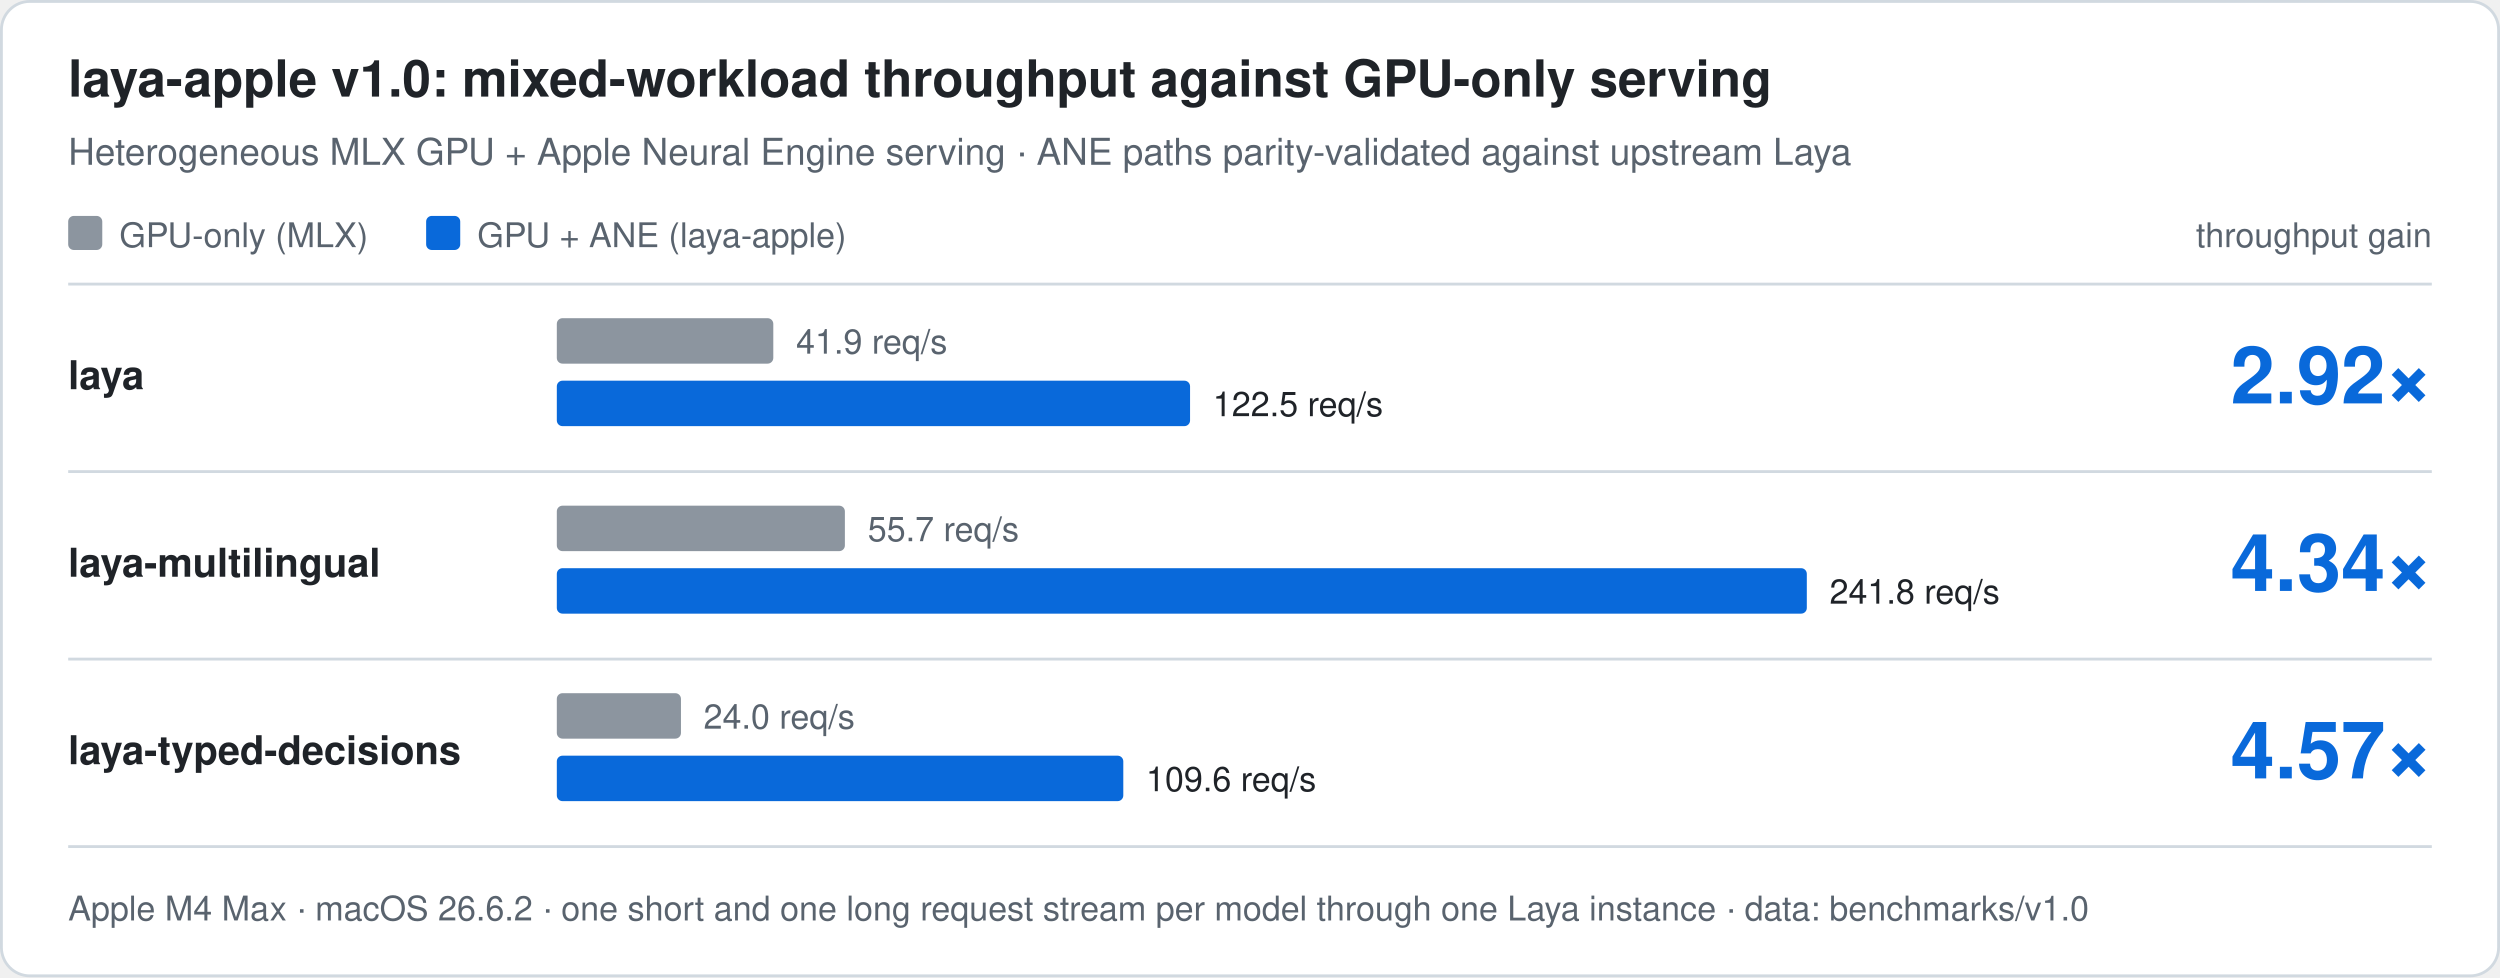
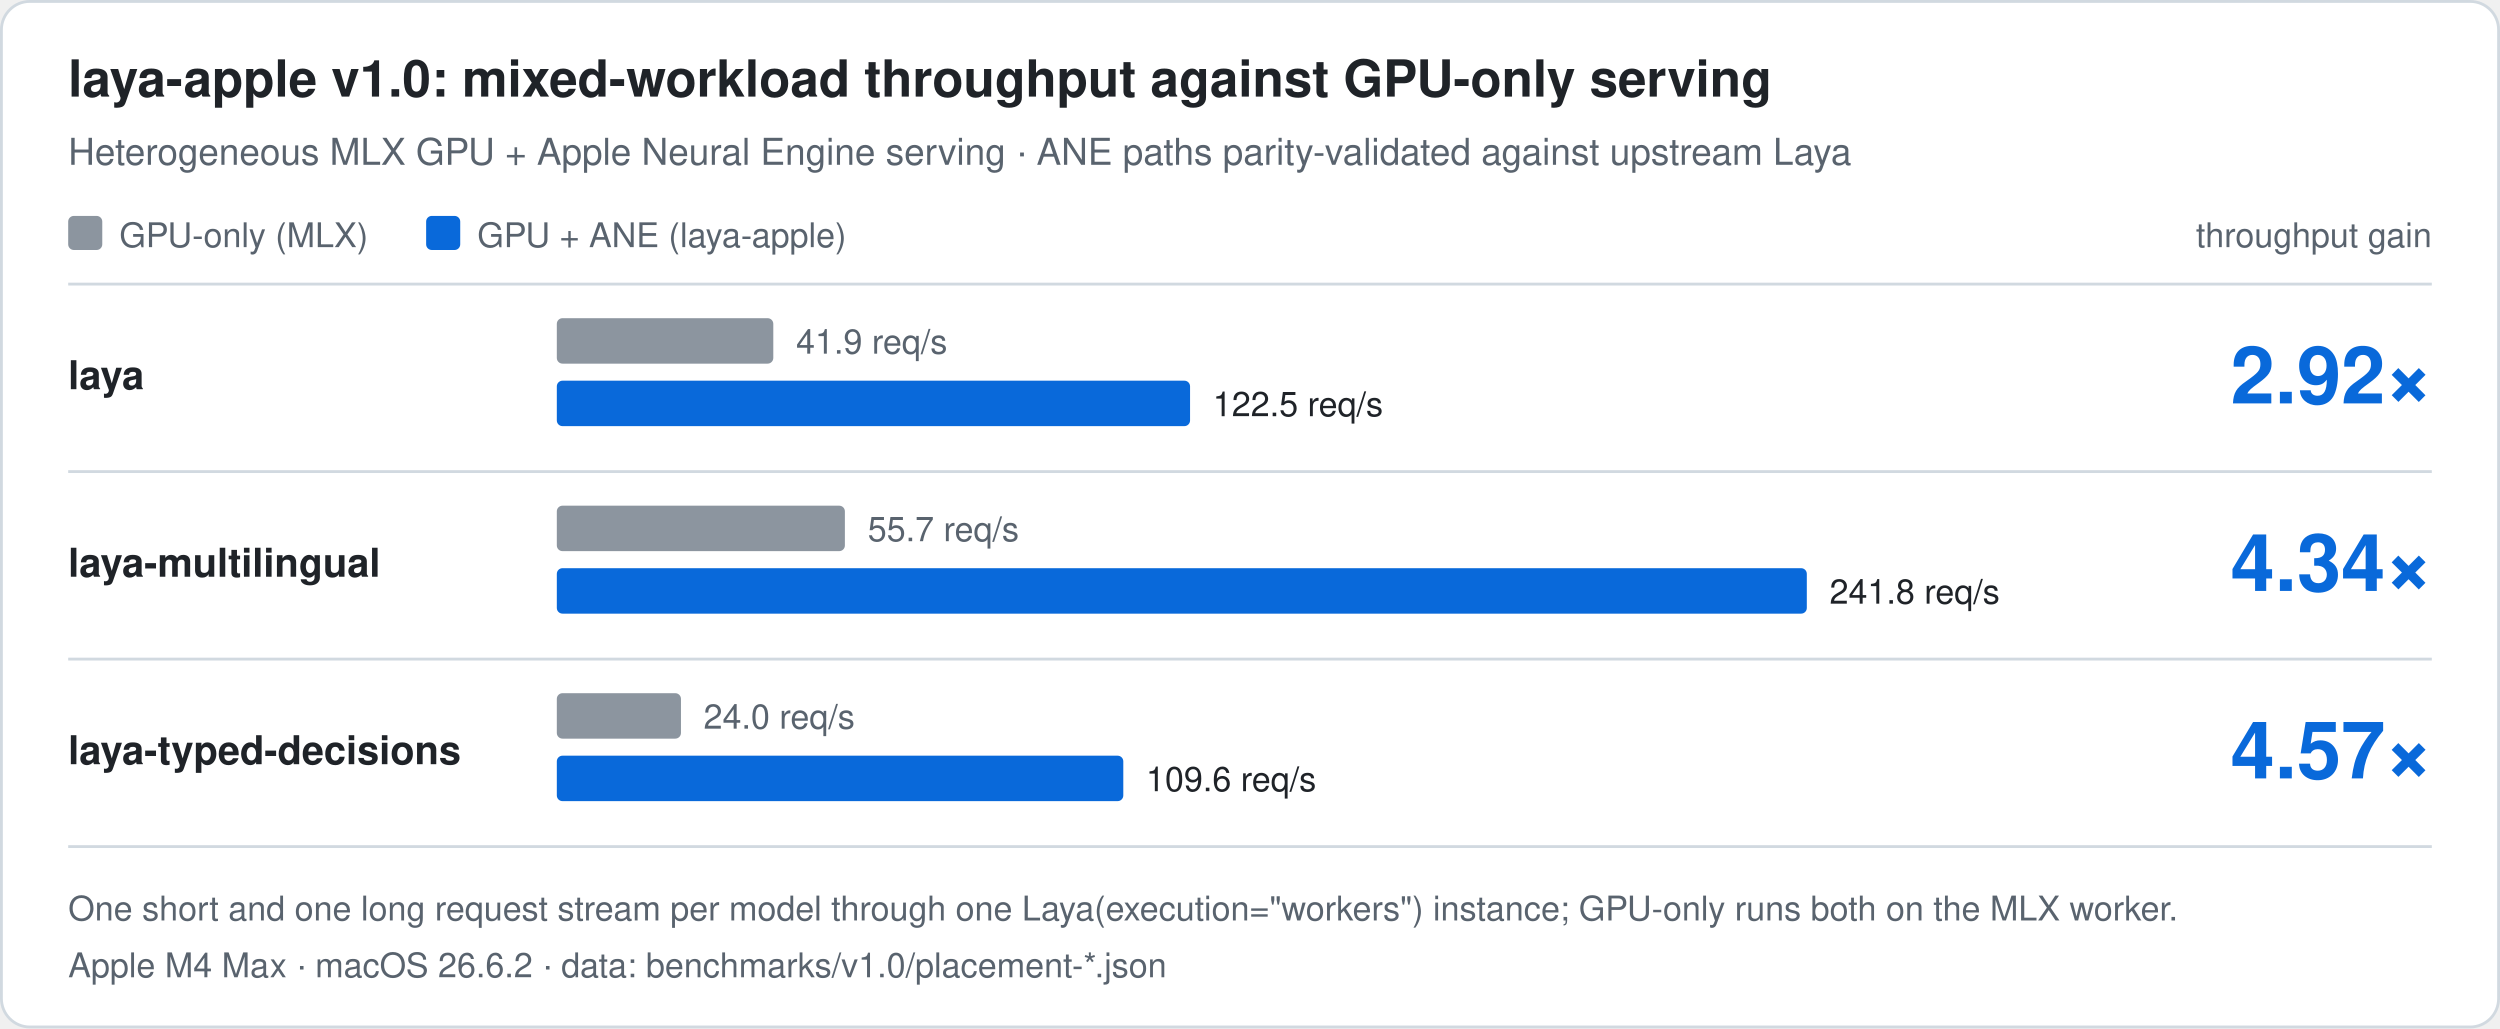
- <svg xmlns="http://www.w3.org/2000/svg" width="880" height="344" viewBox="0 0 880 344" role="img" aria-labelledby="title" font-family="-apple-system, BlinkMacSystemFont, 'Segoe UI', Helvetica, Arial, sans-serif">
+ <svg xmlns="http://www.w3.org/2000/svg" width="880" height="362" viewBox="0 0 880 362" role="img" aria-labelledby="title" font-family="-apple-system, BlinkMacSystemFont, 'Segoe UI', Helvetica, Arial, sans-serif">
  <style>
.bg{fill:#ffffff;stroke:#d1d9e0}
.t{fill:#1f2328}.m{fill:#59636e}.acc{fill:#0969da}.gpu{fill:#8c959f}
.box{fill:#f6f8fa;stroke:#d1d9e0}.boxacc{fill:#ddf4ff;stroke:#0969da}
.ln{stroke:#59636e;fill:none}.lnacc{stroke:#0969da;fill:none}.grid{stroke:#d1d9e0}
@media (prefers-color-scheme: dark){
.bg{fill:#0d1117;stroke:#3d444d}
.t{fill:#e6edf3}.m{fill:#9198a1}.acc{fill:#4493f8}.gpu{fill:#656c76}
.box{fill:#151b23;stroke:#3d444d}.boxacc{fill:#0c2d6b;stroke:#4493f8}
.ln{stroke:#9198a1}.lnacc{stroke:#4493f8}.grid{stroke:#3d444d}
}
</style>
-   <rect x="0.5" y="0.5" width="879" height="343" rx="10" class="bg" />
+   <rect x="0.5" y="0.5" width="879" height="361" rx="10" class="bg" />
  <text x="24" y="34" class="t" font-size="18" font-weight="600">laya-apple v1.0: mixed-workload throughput against GPU-only serving</text>
  <text x="24" y="58" class="m" font-size="13">Heterogeneous MLX GPU + Apple Neural Engine serving · ANE paths parity-validated against upstream Laya</text>
  <rect x="24" y="76" width="12" height="12" rx="2" class="gpu" />
  <text x="42" y="87" class="m" font-size="12">GPU-only (MLX)</text>
  <rect x="150" y="76" width="12" height="12" rx="2" class="acc" />
  <text x="168" y="87" class="m" font-size="12">GPU + ANE (laya-apple)</text>
  <text x="856" y="87" class="m" font-size="12" text-anchor="end">throughput gain</text>
  <line x1="24" x2="856" y1="100" y2="100" class="grid" />
  <text x="24" y="137" class="t" font-size="14" font-weight="600">laya</text>
  <rect x="196" y="112" width="76.2" height="16" rx="2" class="gpu" />
  <text x="280.22" y="124.5" class="m" font-size="12">41.9 req/s</text>
  <rect x="196" y="134" width="222.9" height="16" rx="2" class="acc" />
  <text x="426.916" y="146.5" class="t" font-size="12">122.5 req/s</text>
  <text x="856" y="142" class="acc" font-size="28" font-weight="700" text-anchor="end">2.92×</text>
  <line x1="24" x2="856" y1="166" y2="166" class="grid" />
  <text x="24" y="203" class="t" font-size="14" font-weight="600">laya-multilingual</text>
  <rect x="196" y="178" width="101.4" height="16" rx="2" class="gpu" />
  <text x="305.442" y="190.5" class="m" font-size="12">55.7 req/s</text>
  <rect x="196" y="200" width="440.0" height="16" rx="2" class="acc" />
  <text x="644" y="212.5" class="t" font-size="12">241.8 req/s</text>
  <text x="856" y="208" class="acc" font-size="28" font-weight="700" text-anchor="end">4.34×</text>
  <line x1="24" x2="856" y1="232" y2="232" class="grid" />
  <text x="24" y="269" class="t" font-size="14" font-weight="600">laya-typed-decisions</text>
  <rect x="196" y="244" width="43.7" height="16" rx="2" class="gpu" />
  <text x="247.652" y="256.5" class="m" font-size="12">24.0 req/s</text>
  <rect x="196" y="266" width="199.4" height="16" rx="2" class="acc" />
  <text x="403.39" y="278.5" class="t" font-size="12">109.6 req/s</text>
  <text x="856" y="274" class="acc" font-size="28" font-weight="700" text-anchor="end">4.57×</text>
  <line x1="24" x2="856" y1="298" y2="298" class="grid" />
-   <text x="24" y="324" class="m" font-size="12">Apple M4 Max · macOS 26.6.2 · one short and one long request stream per model through one Laya instance · data: benchmarks/v1.0</text>
+   <text x="24" y="324" class="m" font-size="12">One short and one long request stream per model through one Laya(execution="workers") instance; GPU-only runs both on the MLX worker.</text>
+   <text x="24" y="344" class="m" font-size="12">Apple M4 Max · macOS 26.6.2 · data: benchmarks/v1.0/placement-*.json</text>
</svg>
